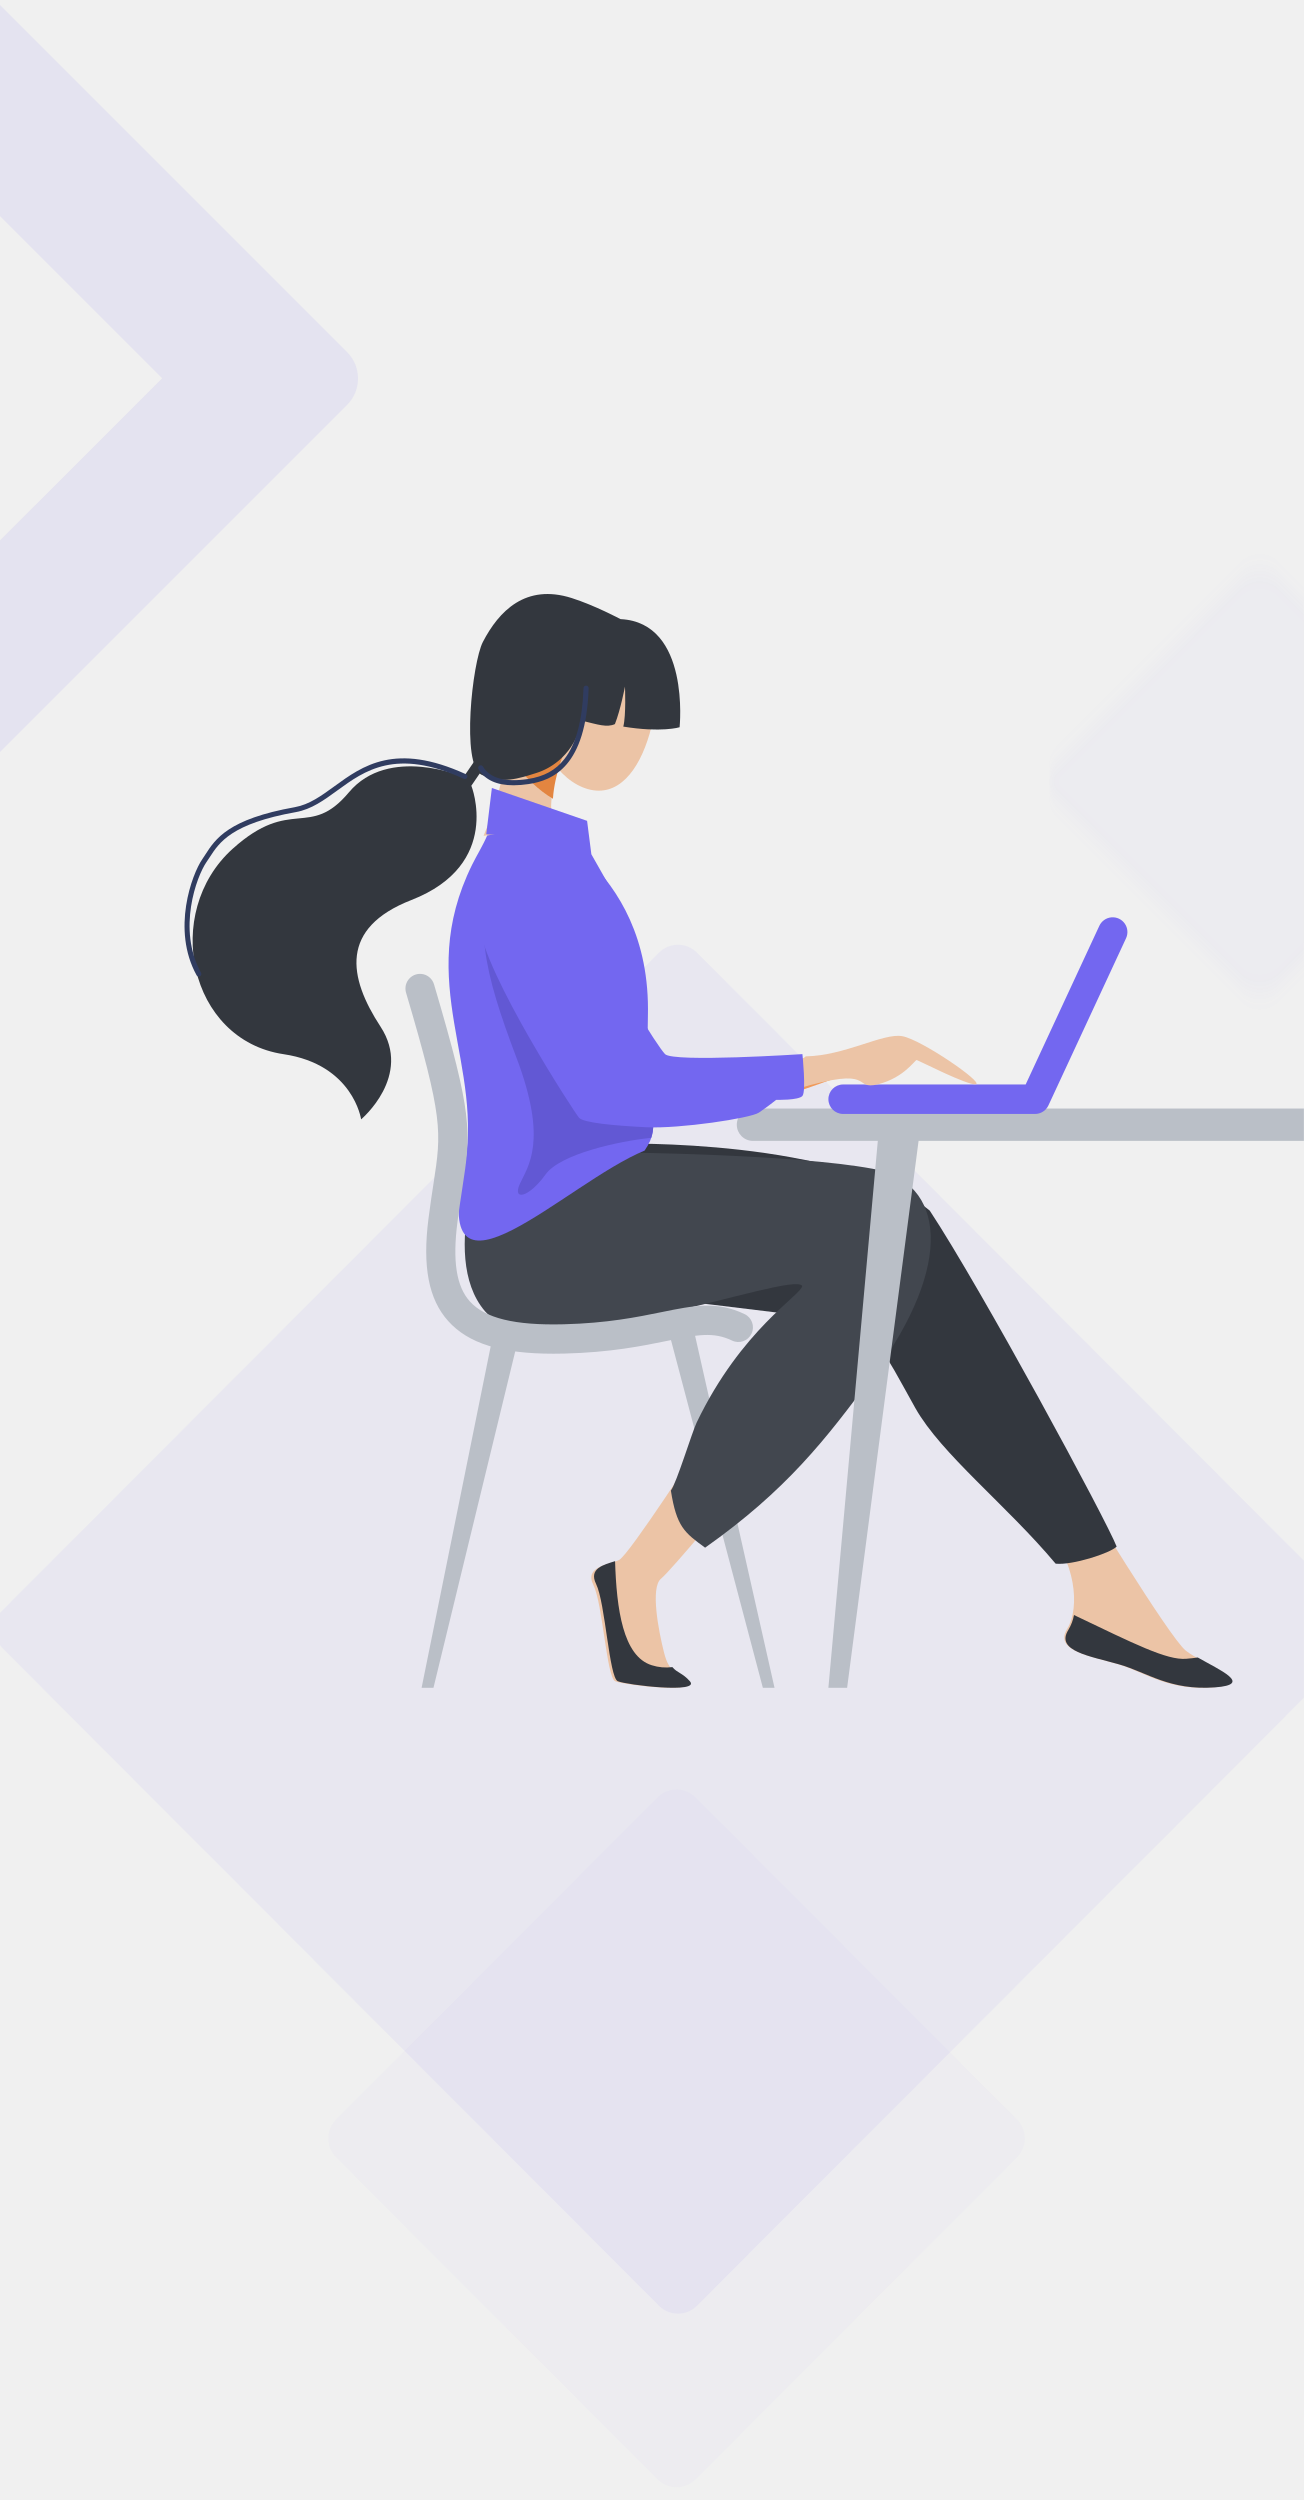
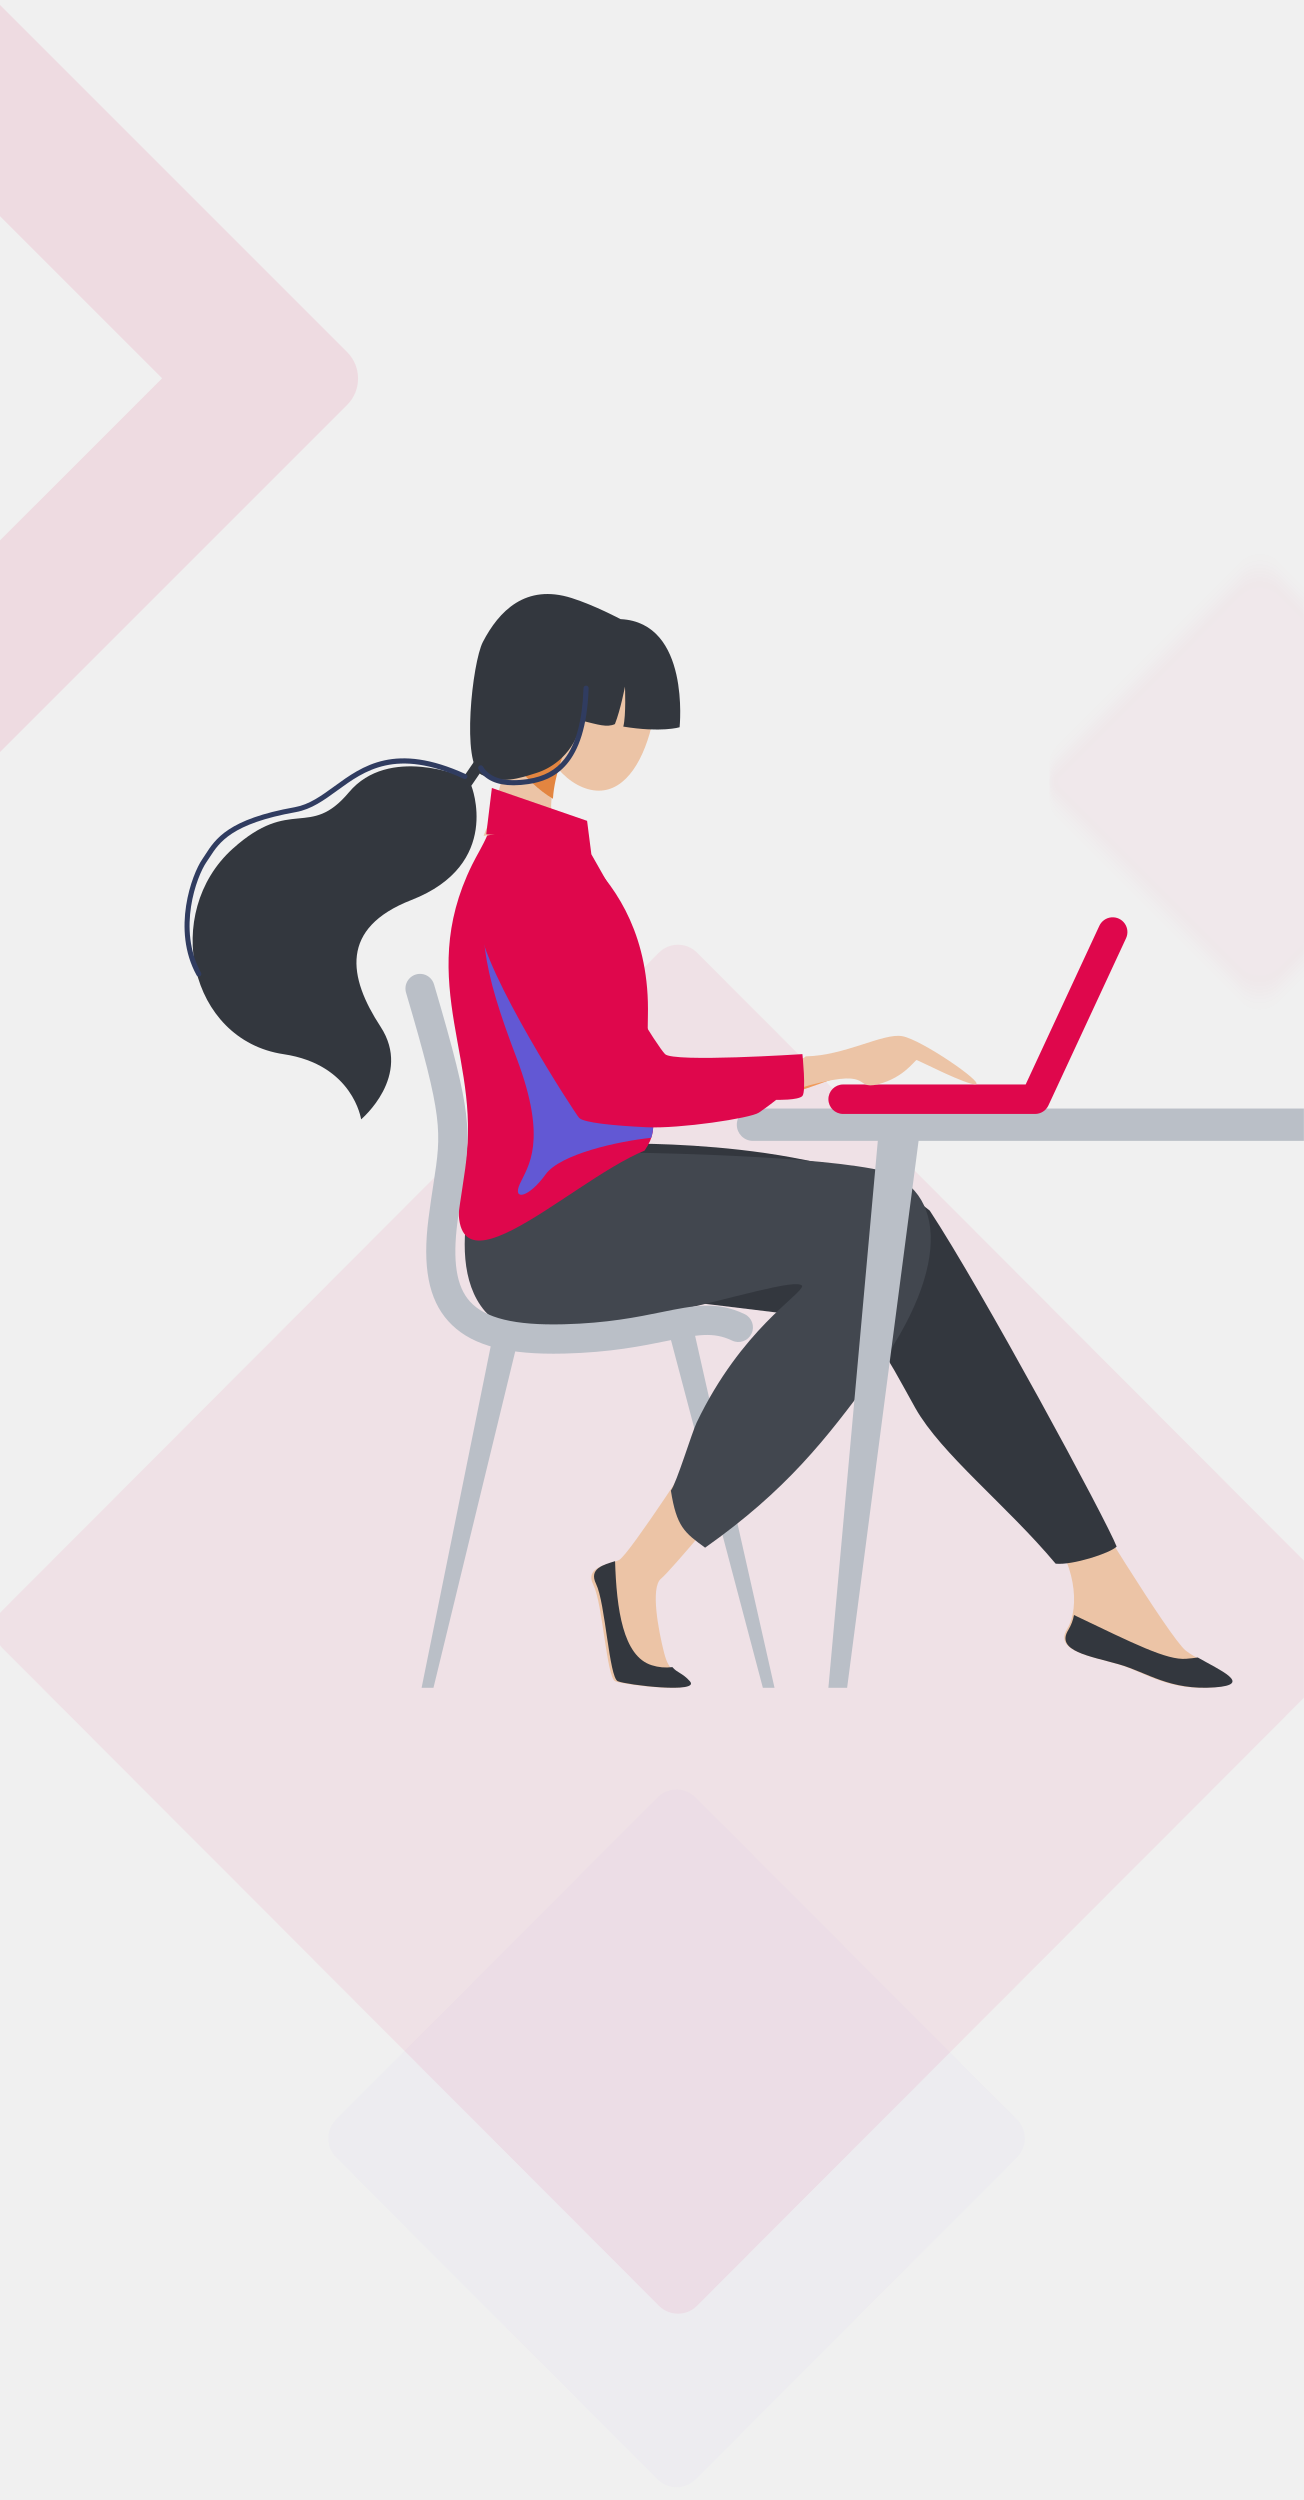
<svg xmlns="http://www.w3.org/2000/svg" xmlns:xlink="http://www.w3.org/1999/xlink" width="484px" height="928px" viewBox="0 0 484 928" version="1.1">
  <defs>
    <rect id="path-1" x="0" y="0" width="484" height="928" />
    <filter x="-7.7%" y="-7.7%" width="115.4%" height="115.4%" filterUnits="objectBoundingBox" id="filter-3">
      <feGaussianBlur stdDeviation="3" in="SourceGraphic" />
    </filter>
  </defs>
  <g id="📝-Pages-New" stroke="none" stroke-width="1" fill="none" fill-rule="evenodd">
    <g id="Create-Account" transform="translate(0, -120)">
      <g id="Illustrations" transform="translate(0, 37)">
        <g id="illustration" transform="translate(0, 83)">
          <mask id="mask-2" fill="white">
            <use xlink:href="#path-1" />
          </mask>
          <g id="Mask" />
          <g id="Shape" mask="url(#mask-2)">
            <g transform="translate(171.7812, 447.6396) rotate(-270) translate(-171.7812, -447.6396) translate(-308.2188, 68.63965)" id="Rectangle">
              <path d="M741.645,205.146 L910.489,205.303 C916.004,205.308 920.474,209.778 920.479,215.294 L920.636,384.137 C920.641,389.66 916.168,394.141 910.645,394.146 C910.639,394.146 910.633,394.146 910.627,394.146 L741.783,393.99 C736.268,393.985 731.798,389.515 731.793,383.999 L731.636,215.156 C731.631,209.633 736.104,205.152 741.627,205.146 C741.633,205.146 741.639,205.146 741.645,205.146 Z" fill="#7666F8" fill-rule="evenodd" opacity="0.026" transform="translate(826.136, 299.6463) rotate(-45) translate(-826.136, -299.6463) " />
-               <path d="M274.258,24.85 L370.793,24.939 C376.309,24.944 380.779,29.414 380.784,34.93 L380.873,131.465 C380.878,136.988 376.405,141.469 370.883,141.474 C370.876,141.474 370.87,141.474 370.864,141.474 L274.329,141.385 C268.814,141.379 264.344,136.909 264.339,131.394 L264.249,34.859 C264.244,29.336 268.717,24.855 274.24,24.85 C274.246,24.85 274.252,24.85 274.258,24.85 Z" fill="#7367F0" fill-rule="evenodd" opacity="0.038" filter="url(#filter-3)" transform="translate(322.5612, 83.16192) rotate(-45) translate(-322.5612, -83.16192) " />
-               <path d="M464.544,116.53 L809.409,116.85 C814.925,116.855 819.395,121.325 819.4,126.841 L819.72,471.706 C819.725,477.229 815.252,481.71 809.729,481.715 C809.723,481.715 809.717,481.715 809.711,481.715 L464.846,481.395 C459.33,481.39 454.86,476.92 454.855,471.404 L454.535,126.54 C454.53,121.017 459.003,116.535 464.526,116.53 C464.532,116.53 464.538,116.53 464.544,116.53 Z" fill="#7367F0" fill-rule="evenodd" opacity="0.066" transform="translate(637.1275, 299.1227) rotate(-45) translate(-637.1275, -299.1227) " />
-               <path d="M281.011,462.801 C288.681,462.801 294.898,469.006 294.898,476.661 L294.898,692.882 C294.898,700.537 288.681,706.742 281.011,706.742 L64.389,706.742 C56.72,706.742 50.503,700.537 50.503,692.882 L50.503,476.661 C50.503,469.006 56.72,462.801 64.389,462.801 L281.011,462.801 Z M239.353,518.241 L106.047,518.241 L106.047,651.3 L239.353,651.3 L239.353,518.241 Z" fill="#7367F0" fill-rule="nonzero" opacity="0.09" transform="translate(172.7002, 584.7714) rotate(-45) translate(-172.7002, -584.7714) " />
+               <path d="M274.258,24.85 L370.793,24.939 C376.309,24.944 380.779,29.414 380.784,34.93 L380.873,131.465 C380.878,136.988 376.405,141.469 370.883,141.474 C370.876,141.474 370.87,141.474 370.864,141.474 L274.329,141.385 C268.814,141.379 264.344,136.909 264.339,131.394 L264.249,34.859 C264.244,29.336 268.717,24.855 274.24,24.85 C274.246,24.85 274.252,24.85 274.258,24.85 Z" fill="#df074c" fill-rule="evenodd" opacity="0.038" filter="url(#filter-3)" transform="translate(322.5612, 83.16192) rotate(-45) translate(-322.5612, -83.16192) " />
+               <path d="M464.544,116.53 L809.409,116.85 C814.925,116.855 819.395,121.325 819.4,126.841 L819.72,471.706 C819.725,477.229 815.252,481.71 809.729,481.715 C809.723,481.715 809.717,481.715 809.711,481.715 L464.846,481.395 C459.33,481.39 454.86,476.92 454.855,471.404 L454.535,126.54 C454.53,121.017 459.003,116.535 464.526,116.53 C464.532,116.53 464.538,116.53 464.544,116.53 Z" fill="#df074c" fill-rule="evenodd" opacity="0.066" transform="translate(637.1275, 299.1227) rotate(-45) translate(-637.1275, -299.1227) " />
+               <path d="M281.011,462.801 C288.681,462.801 294.898,469.006 294.898,476.661 L294.898,692.882 C294.898,700.537 288.681,706.742 281.011,706.742 L64.389,706.742 C56.72,706.742 50.503,700.537 50.503,692.882 L50.503,476.661 C50.503,469.006 56.72,462.801 64.389,462.801 L281.011,462.801 Z M239.353,518.241 L106.047,518.241 L106.047,651.3 L239.353,651.3 L239.353,518.241 Z" fill="#df074c" fill-rule="nonzero" opacity="0.09" transform="translate(172.7002, 584.7714) rotate(-45) translate(-172.7002, -584.7714) " />
            </g>
          </g>
          <g id="Untitled-1" mask="url(#mask-2)">
            <g transform="translate(322, 423.5) scale(-1, 1) translate(-322, -423.5) translate(68, 220)">
              <rect id="Rectangle" fill="#BABFC7" fill-rule="evenodd" x="0.5" y="191.5" width="302" height="12" rx="6" />
              <path d="M374.566,41.156 C378.646,55.297 368.685,69.869 357.716,72.93 C346.747,75.991 338.915,66.384 334.835,52.243 C330.754,38.102 336.344,24.16 347.316,21.099 C358.289,18.037 370.49,27.019 374.566,41.156 Z" id="Path" fill="#ECC4A6" fill-rule="nonzero" />
              <path d="M314.941,314.5 C314.941,314.5 342.479,357.212 346.2,359.071 C349.922,360.929 359.217,361.389 355.732,368.343 C352.247,375.296 350.85,402.699 347.609,404.093 C344.367,405.488 316.461,408.729 320.646,404.093 C324.832,399.457 327.404,401.775 329.516,393.415 C331.629,385.055 334.592,369.27 330.642,366.021 C326.693,362.772 302.5,333.546 302.5,333.546 L314.941,314.5 Z" id="Path" fill="#ECC4A6" fill-rule="nonzero" />
              <path d="M175.522,332.5 C175.522,332.5 142.054,387.732 135.854,392.696 C129.655,397.661 109.208,405.112 125.938,406.351 C142.668,407.591 150.728,400.767 161.266,397.661 C171.805,394.555 184.815,392.696 179.857,384.63 C174.899,376.563 176.96,358.95 187.65,347.778 C198.339,336.605 175.522,332.5 175.522,332.5 Z" id="Path" fill="#ECC4A6" fill-rule="nonzero" />
              <path d="M346.709,204.542 C346.709,204.542 263.767,202.372 230.883,229.371 C211.648,258.546 165.116,344.628 161.5,354.099 C163.982,356.582 177.944,361.071 184.146,360.44 C202.452,338.609 226.644,319.729 236.265,302.604 C248.125,281.497 251.78,270.946 271.011,269.082 C290.243,267.219 333.681,261.014 346.709,261.014 C359.738,261.014 346.709,204.542 346.709,204.542 Z" id="Path" fill="#33373E" fill-rule="evenodd" />
              <polygon id="Path" fill="#BABFC7" fill-rule="evenodd" points="419.5 406.5 415.094 406.5 383.5 276.5 393.192 276.5" />
              <polygon id="Path" fill="#BABFC7" fill-rule="evenodd" points="288.5 406.5 292.831 406.5 328.5 271.5 318.962 271.5" />
              <path d="M393.965,199.5 L345.631,207.81 C345.631,207.81 281.401,208.398 252.039,213.851 C225.328,218.804 221.381,249.041 252.039,290.693 C269.448,314.348 284.167,333.231 314.267,354.5 C321.927,348.897 324.853,346.766 326.972,333.301 C324.791,330.323 319.152,311.695 317.402,308.049 C300.754,273.369 278.529,260.754 278.207,257.344 C281.936,251.303 377.041,288.837 395.952,266.756 C414.025,245.673 393.965,199.5 393.965,199.5 Z" id="Path" fill="#42474F" fill-rule="evenodd" />
-               <path d="M395.121,90.048 C382.403,88.267 369.448,90.682 357.335,99.432 C346.746,110.202 334.768,127.964 335.501,157.263 C336.435,194.468 329.731,196.859 336.722,207.091 C365.877,219.088 415.742,270.731 403.997,215.384 C395.498,175.312 422.648,145.437 400.744,100.984 C398.96,97.366 396.734,93.859 395.121,90.048 Z" id="Path" fill="#7367F0" fill-rule="evenodd" />
+               <path d="M395.121,90.048 C382.403,88.267 369.448,90.682 357.335,99.432 C346.746,110.202 334.768,127.964 335.501,157.263 C336.435,194.468 329.731,196.859 336.722,207.091 C365.877,219.088 415.742,270.731 403.997,215.384 C395.498,175.312 422.648,145.437 400.744,100.984 C398.96,97.366 396.734,93.859 395.121,90.048 Z" id="Path" fill="#df074c" fill-rule="evenodd" />
              <path d="M335.498,171.112 C334.93,190.544 332.176,196.271 334.281,202.362 C346.208,203.575 368.021,208.333 373.471,215.932 C379.695,224.628 385.919,225.869 383.029,219.452 C380.139,213.036 372.432,203.916 384.278,172.643 C396.123,141.37 401.733,120.247 390.113,98.5 L335.498,171.112 Z" id="Path" fill="#6258D4" fill-rule="evenodd" />
              <path d="M396.5,90.246 C388.623,72.001 386.689,51.5 386.689,51.5 L366.069,57.461 C366.069,57.461 377.767,83.144 366.537,92.318 C363.736,94.578 361.054,96.975 358.5,99.5 C370.682,90.872 383.71,88.49 396.5,90.246 Z" id="Path" fill="#ECC4A6" fill-rule="nonzero" />
              <path d="M386.697,55.273 C385.478,54.211 383.97,52.886 382.346,51.5 L365.535,56.358 L365.5,56.445 C365.89,57.355 370.175,67.105 370.748,76.5 C375.758,73.531 381.239,68.692 387.5,60.237 C387.177,58.36 386.908,56.685 386.697,55.273 Z" id="Path" fill="#E38540" fill-rule="nonzero" />
              <path d="M381.471,96.089 C360.285,103.481 362.634,125.826 343.132,158.73 C333.041,175.768 323.681,175.515 323.681,175.515 C306.199,175.425 288.737,174.32 271.384,172.204 C253.457,170.013 252.321,175.347 264.77,179.806 C289.917,188.798 316.009,198.482 337.052,196.147 C358.094,193.813 394.076,140.121 395.931,126.145 C398.499,106.827 392.142,92.358 381.471,96.089 Z" id="Path" fill="#F09959" fill-rule="nonzero" />
              <path d="M370.55,282.5 C369.239,282.5 367.901,282.5 366.524,282.449 C349.356,282.022 337.673,279.637 328.283,277.721 C317.319,275.483 311.266,274.248 304.251,277.624 C301.552,278.919 298.319,277.771 297.03,275.06 C295.741,272.349 296.884,269.101 299.583,267.807 C309.885,262.865 318.506,264.625 330.437,267.061 C339.413,268.89 350.579,271.171 366.791,271.575 C384.937,272.03 396.002,269.326 401.598,263.078 C406.595,257.511 408.056,248.159 406.196,233.645 C405.562,228.68 404.924,224.55 404.363,220.902 C402.781,210.622 401.737,203.807 403.033,193.317 C404.232,183.566 407.449,170.574 414.894,145.387 C415.447,143.524 416.947,142.099 418.829,141.648 C420.711,141.198 422.689,141.79 424.019,143.202 C425.348,144.615 425.827,146.632 425.274,148.495 C411.402,195.431 412.125,200.004 415.068,219.243 C415.637,222.953 416.282,227.157 416.936,232.262 C419.229,250.16 416.909,262.266 409.638,270.367 C402.162,278.7 390.019,282.5 370.55,282.5 Z" id="Path" fill="#BABFC7" fill-rule="evenodd" />
              <path d="M177.335,379.5 C154.927,390.197 142.865,396.327 135.685,395.744 C133.988,395.607 132.563,395.435 131.392,395.256 C123.4,399.866 110.648,405.318 124.997,406.354 C141.882,407.573 150.01,400.86 160.644,397.805 C171.278,394.75 184.406,392.921 179.403,384.986 C178.388,383.29 177.688,381.433 177.335,379.5 L177.335,379.5 Z" id="Path" fill="#33373E" fill-rule="evenodd" />
              <path d="M347.686,359.5 C347.145,377.24 344.749,394.82 334.075,398.134 C331.596,398.929 328.977,399.166 326.399,398.828 C324.721,400.939 322.672,400.963 319.924,404.069 C315.771,408.752 343.448,405.478 346.676,404.069 C349.904,402.66 351.282,374.992 354.737,367.956 C357.581,362.185 351.862,360.835 347.686,359.5 Z" id="Path" fill="#33373E" fill-rule="evenodd" />
-               <path d="M263.032,193.5 L191.785,193.5 C189.659,193.499 187.725,192.264 186.829,190.335 L158.037,128.335 C157.186,126.558 157.356,124.462 158.481,122.845 C159.606,121.228 161.512,120.342 163.473,120.523 C165.433,120.705 167.144,121.928 167.953,123.724 L195.273,182.558 L263.032,182.558 C266.052,182.558 268.5,185.007 268.5,188.029 C268.5,191.05 266.052,193.5 263.032,193.5 L263.032,193.5 Z" id="Path" fill="#7367F0" fill-rule="evenodd" />
+               <path d="M263.032,193.5 L191.785,193.5 C189.659,193.499 187.725,192.264 186.829,190.335 L158.037,128.335 C157.186,126.558 157.356,124.462 158.481,122.845 C159.606,121.228 161.512,120.342 163.473,120.523 C165.433,120.705 167.144,121.928 167.953,123.724 L195.273,182.558 L263.032,182.558 C266.052,182.558 268.5,185.007 268.5,188.029 C268.5,191.05 266.052,193.5 263.032,193.5 L263.032,193.5 Z" id="Path" fill="#df074c" fill-rule="evenodd" />
              <path d="M276.893,172.117 C262.488,171.907 248.205,163.378 241.108,164.624 C234.011,165.87 210.837,181.837 213.752,182.458 C216.668,183.079 235.051,173.623 235.695,173.479 C236.34,173.336 240.287,180.028 250.1,182.485 C259.913,184.943 250.167,175.183 280.582,184.306 C300.341,190.242 276.893,172.117 276.893,172.117 Z" id="Path" fill="#ECC4A6" fill-rule="nonzero" />
-               <path d="M393.418,72.5 L395.5,89.677 C395.5,89.677 377.181,90.795 368.067,96.055 C358.953,101.315 345.5,116.5 345.5,116.5 L356.488,97.106 L358.074,84.697 L393.418,72.5 Z" id="Path" fill="#7367F0" fill-rule="evenodd" />
-               <path d="M385.319,93.839 C371.57,91.265 365.21,103.569 356.297,123.659 C347.383,143.748 332.168,168.141 329.134,171.289 C326.099,174.437 278.145,171.289 278.145,171.289 C278.145,171.289 276.694,185.164 278.145,186.82 C279.596,188.475 287.885,188.269 287.885,188.269 C287.885,188.269 291.203,190.917 294.311,193.011 C297.419,195.104 323.748,199.039 335.975,198.438 C348.202,197.837 359.401,196.779 361.058,194.914 C362.715,193.05 396.087,141.694 398.163,123.264 C400.239,104.833 392.334,95.157 385.319,93.839 Z" id="Path" fill="#7367F0" fill-rule="evenodd" />
+               <path d="M393.418,72.5 L395.5,89.677 C395.5,89.677 377.181,90.795 368.067,96.055 C358.953,101.315 345.5,116.5 345.5,116.5 L356.488,97.106 L358.074,84.697 L393.418,72.5 Z" id="Path" fill="#df074c" fill-rule="evenodd" />
+               <path d="M385.319,93.839 C371.57,91.265 365.21,103.569 356.297,123.659 C347.383,143.748 332.168,168.141 329.134,171.289 C326.099,174.437 278.145,171.289 278.145,171.289 C278.145,171.289 276.694,185.164 278.145,186.82 C279.596,188.475 287.885,188.269 287.885,188.269 C287.885,188.269 291.203,190.917 294.311,193.011 C297.419,195.104 323.748,199.039 335.975,198.438 C348.202,197.837 359.401,196.779 361.058,194.914 C362.715,193.05 396.087,141.694 398.163,123.264 C400.239,104.833 392.334,95.157 385.319,93.839 Z" id="Path" fill="#df074c" fill-rule="evenodd" />
              <path d="M345.657,9.821 C319.657,11.06 323.732,49.956 323.732,49.956 C323.732,49.956 330.488,52.032 344.633,49.713 C343.546,45.537 344.012,34.871 344.012,34.871 C344.012,34.871 345.657,43.527 347.745,48.783 C350.733,50.149 354.117,48.937 359.872,47.556 C362.825,59.905 371.172,65.138 376.888,66.924 C383.202,68.9 389.884,71.254 397.346,67.542 C404.808,63.829 400.707,25.902 396.745,18.273 C390.796,6.827 380.912,-3.423 363.81,1.987 C355.234,4.704 345.657,9.821 345.657,9.821 Z" id="Path" fill="#33373E" fill-rule="nonzero" />
              <path d="M390.5,56.261 L401.038,71.661 C401.038,71.661 389.362,100.865 423.317,114.099 C449.911,124.463 446.776,142.721 434.762,161.071 C422.748,179.421 441.954,195.5 441.954,195.5 C441.954,195.5 444.88,175.159 470.721,171.317 C505.953,166.084 515.929,118.727 489.615,95.048 C467.836,75.454 461.214,91.683 446.473,74.099 C431.731,56.515 403.907,68.389 403.907,68.389 L393.707,53.5 L390.5,56.261 Z" id="Path" fill="#33373E" fill-rule="nonzero" />
              <path d="M502.209,142.5 C502.05,142.501 501.894,142.462 501.755,142.385 C501.533,142.268 501.368,142.068 501.295,141.83 C501.222,141.592 501.248,141.334 501.367,141.115 C510.289,124.92 503.012,105.3 499.346,99.984 C498.958,99.422 498.59,98.849 498.183,98.245 C494.579,92.667 490.095,85.727 466.171,81.453 C460.407,80.426 455.74,77.029 450.803,73.432 C440.601,66.004 429.035,57.583 403.911,69.055 C403.599,69.229 403.214,69.214 402.917,69.015 C402.62,68.816 402.462,68.468 402.508,68.116 C402.554,67.764 402.797,67.467 403.136,67.35 C429.271,55.425 441.311,64.188 451.935,71.921 C456.695,75.383 461.19,78.657 466.52,79.614 C491.259,84.031 495.999,91.355 499.789,97.237 C500.176,97.83 500.533,98.391 500.906,98.93 C504.75,104.496 512.387,125.054 503.027,142.015 C502.862,142.311 502.55,142.496 502.209,142.5 L502.209,142.5 Z" id="Path" fill="#303C60" fill-rule="nonzero" />
              <path d="M385.359,71.5 C383.504,71.489 381.653,71.339 379.82,71.053 C370.698,69.688 358.461,64.51 357.5,35.428 C357.511,34.924 357.914,34.517 358.418,34.501 C358.922,34.484 359.351,34.864 359.395,35.365 C359.785,47.355 362.17,56.222 366.471,61.727 C369.736,65.91 374.068,68.277 380.093,69.179 C388.535,70.443 394.131,68.888 396.723,64.553 C396.898,64.26 397.216,64.082 397.557,64.087 C397.898,64.091 398.211,64.277 398.378,64.574 C398.545,64.872 398.54,65.236 398.366,65.529 C395.988,69.498 391.625,71.5 385.359,71.5 Z" id="Path" fill="#303C60" fill-rule="nonzero" />
              <polygon id="Path" fill="#BABFC7" fill-rule="evenodd" points="268.5 406.5 261.548 406.5 234.5 199.5 249.795 199.5" />
            </g>
          </g>
        </g>
      </g>
    </g>
  </g>
</svg>
